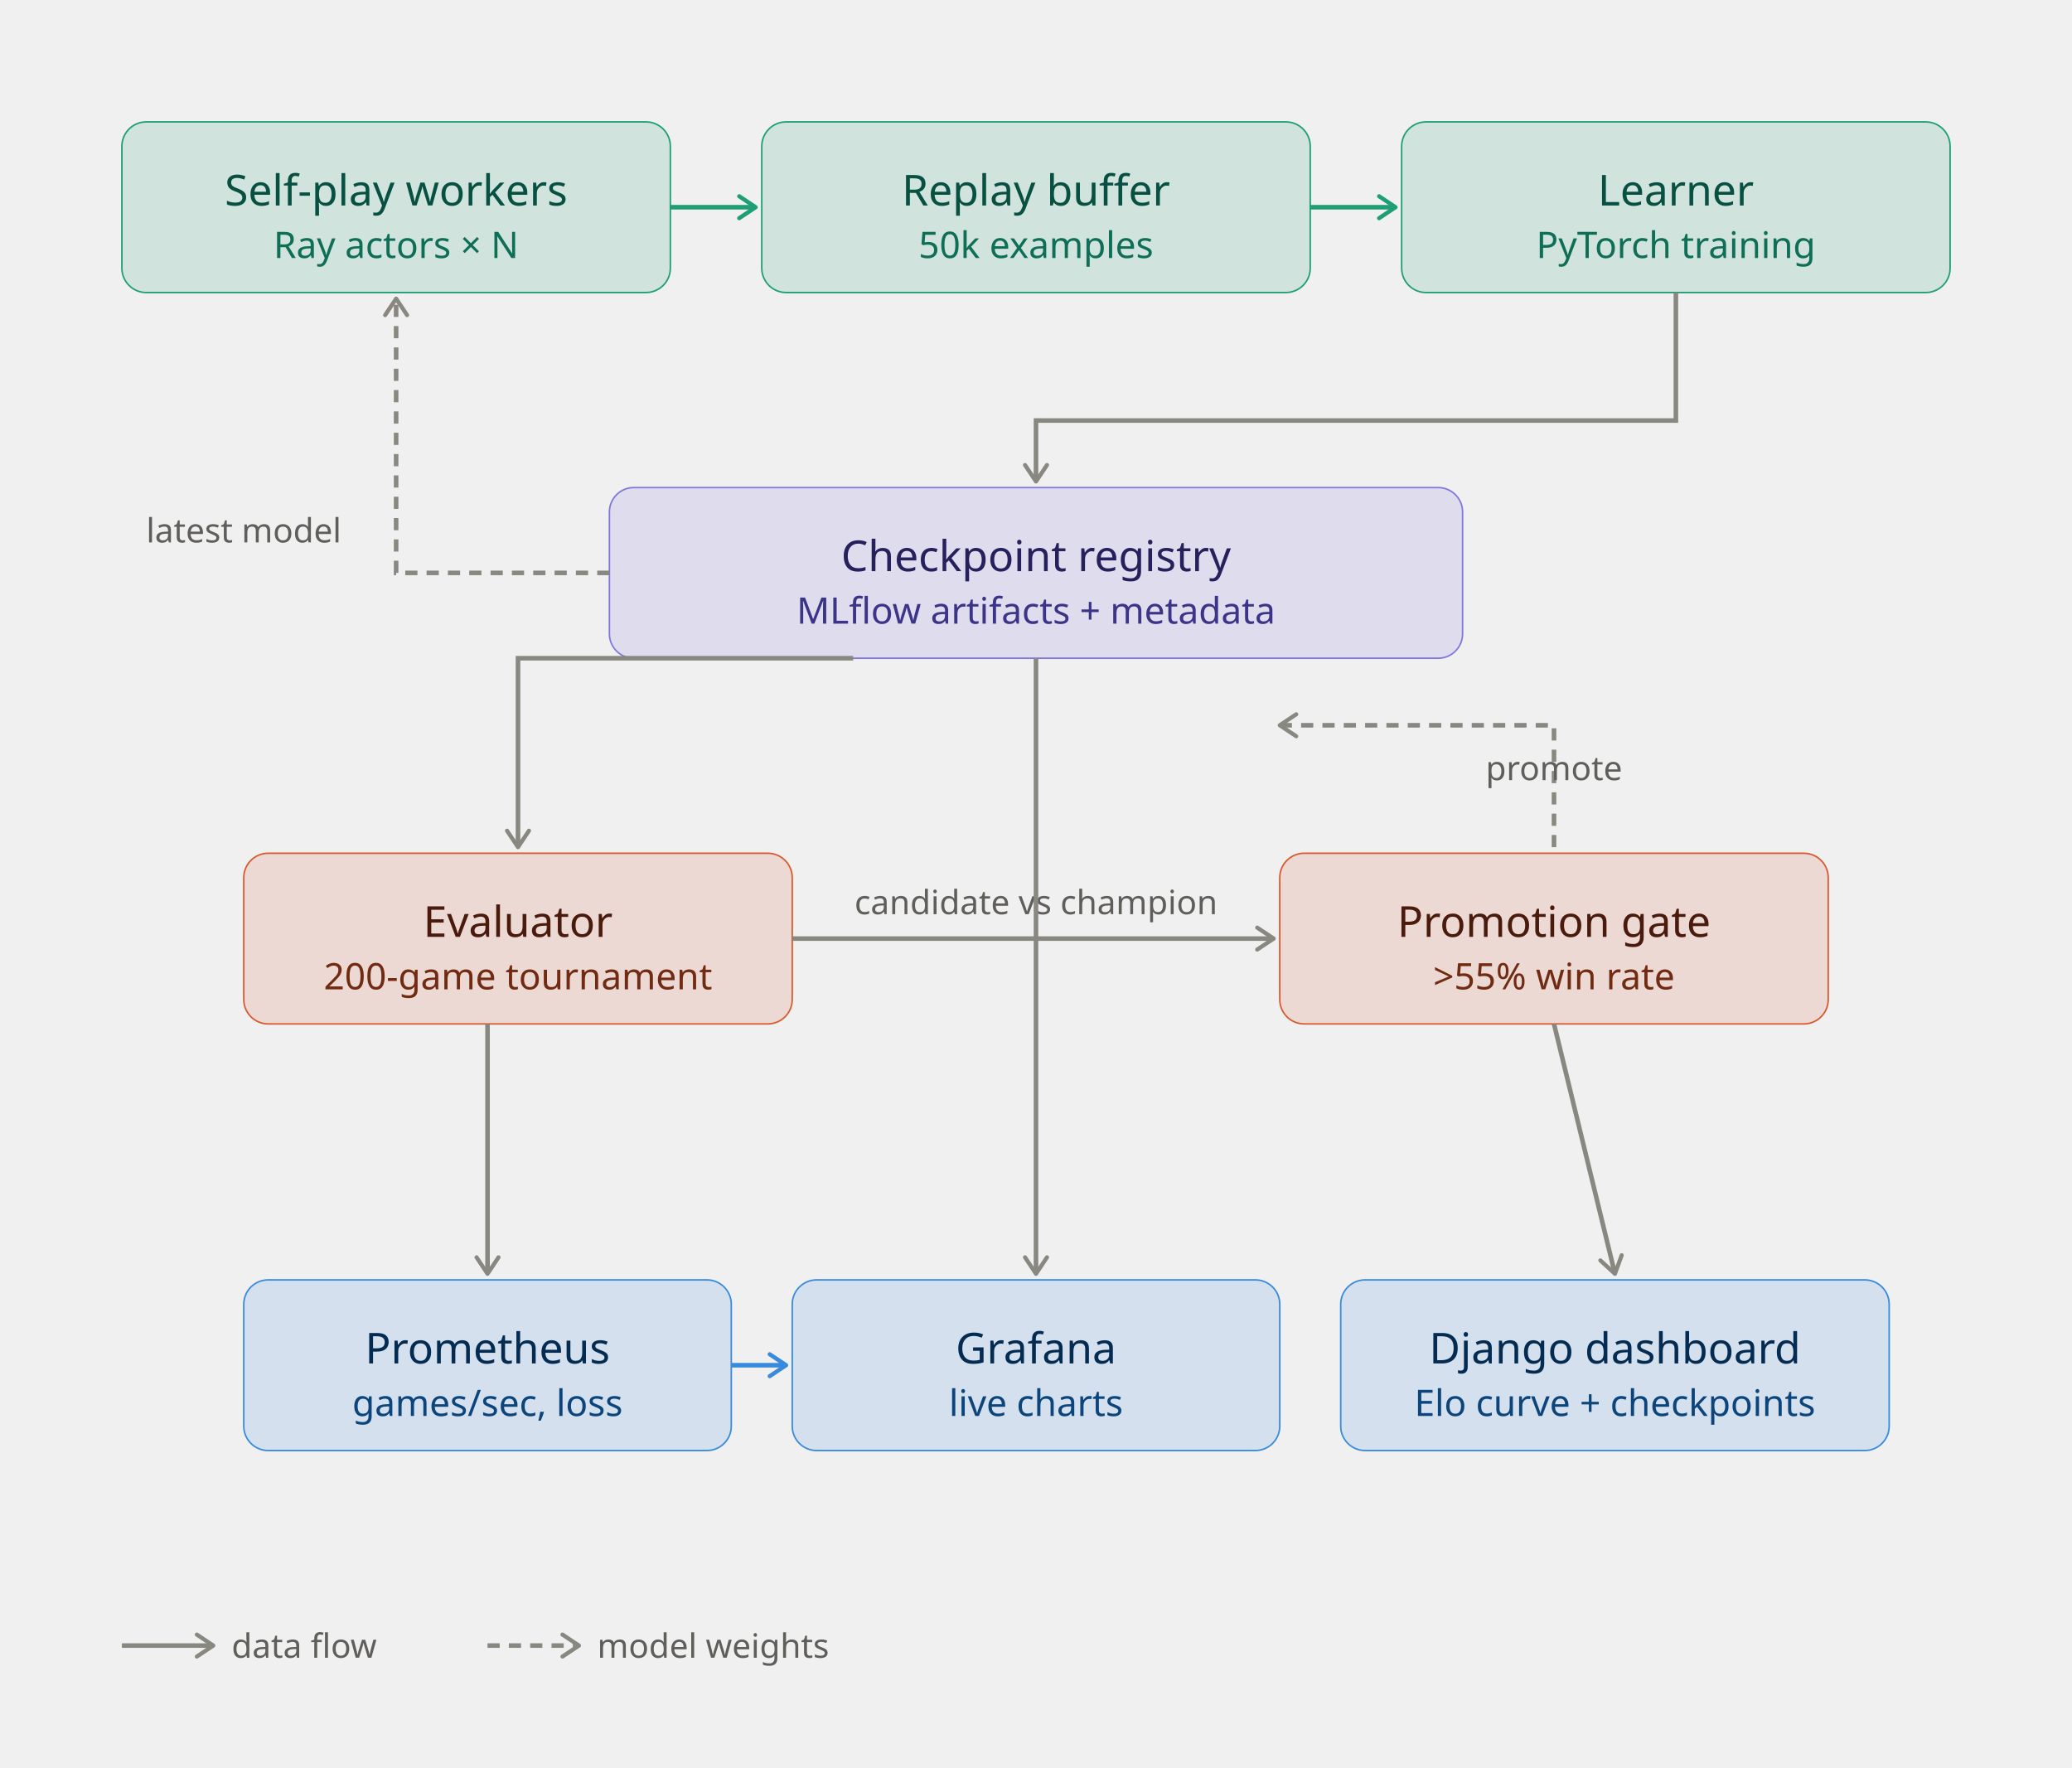
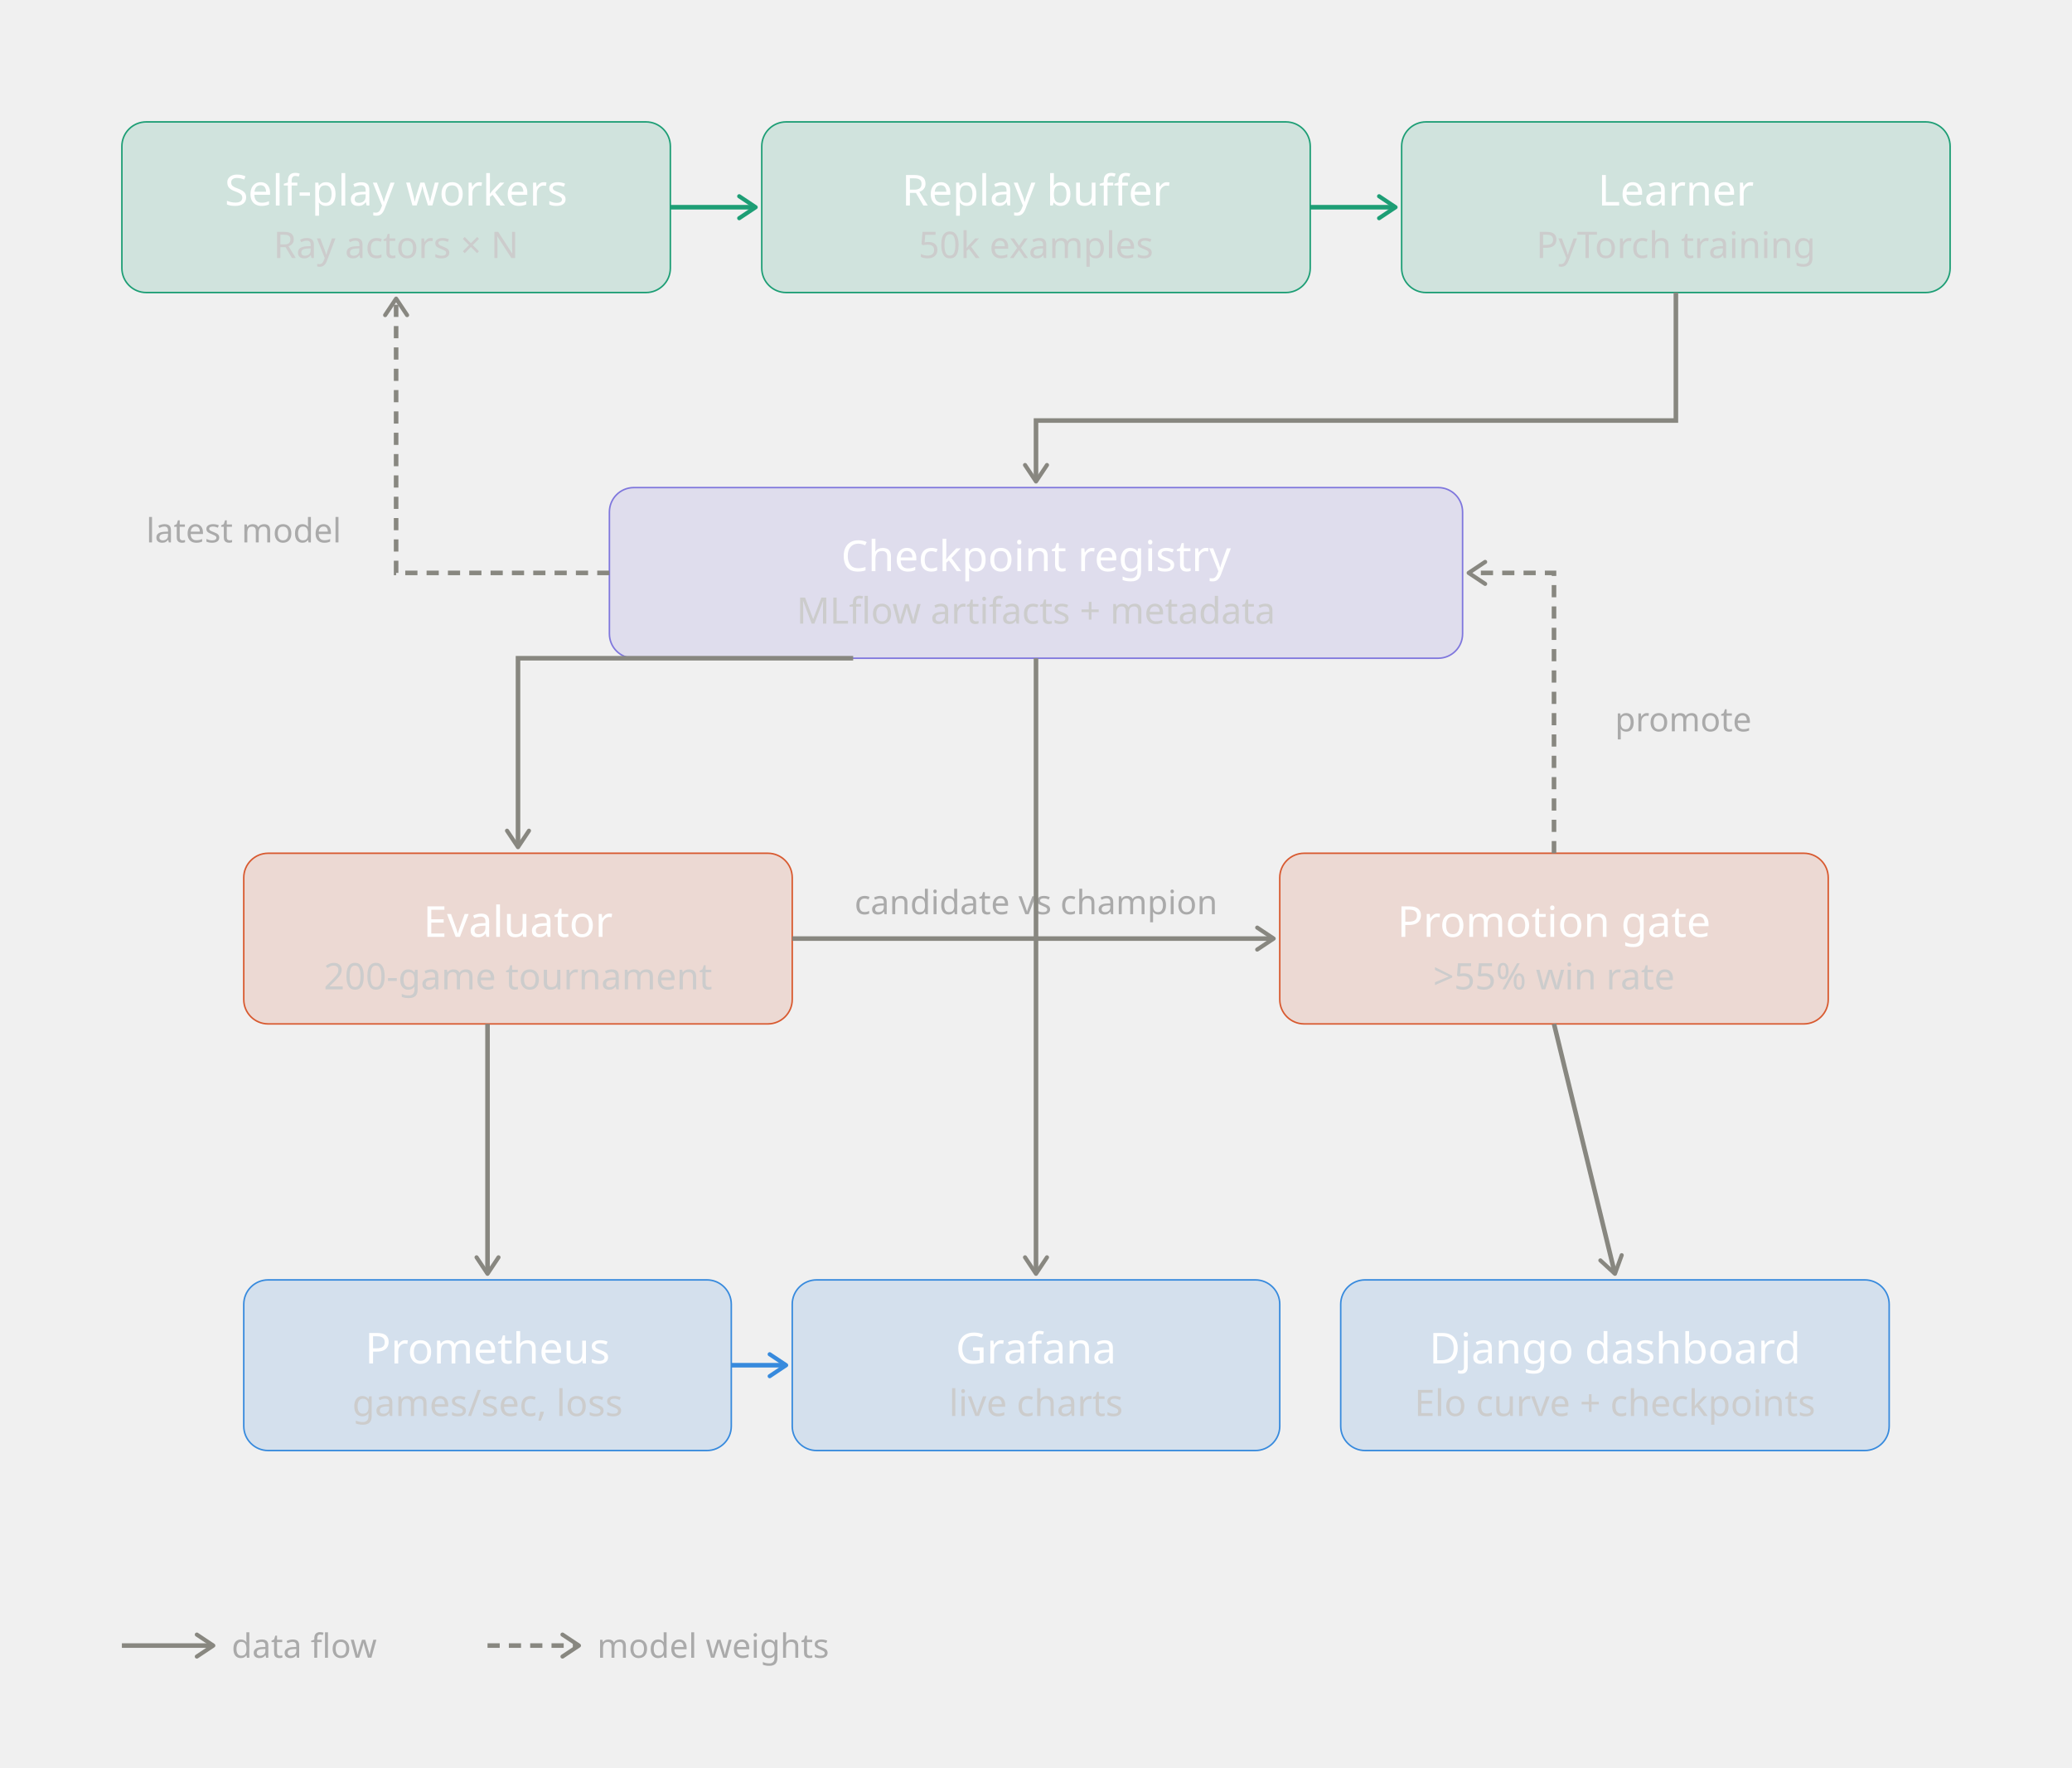
<svg xmlns="http://www.w3.org/2000/svg" width="100%" viewBox="0 0 680 580" role="img">
  <defs>
    <marker id="arrow" viewBox="0 0 10 10" refX="8" refY="5" markerWidth="6" markerHeight="6" orient="auto-start-reverse">
      <path d="M2 1L8 5L2 9" fill="none" stroke="context-stroke" stroke-width="1.5" stroke-linecap="round" stroke-linejoin="round" />
    </marker>
  </defs>
  <rect x="40" y="40" width="180" height="56" rx="8" fill="#1D9E75" fill-opacity="0.15" stroke="#1D9E75" stroke-width="0.5" />
-   <text x="130" y="62" text-anchor="middle" dominant-baseline="central" font-family="sans-serif" font-size="14" font-weight="500" fill="#085041">Self-play workers</text>
-   <text x="130" y="80" text-anchor="middle" dominant-baseline="central" font-family="sans-serif" font-size="12" fill="#0F6E56">Ray actors × N</text>
+   <text x="130" y="62" text-anchor="middle" dominant-baseline="central" font-family="sans-serif" font-size="14" font-weight="500" fill="#ffffff">Self-play workers</text>
+   <text x="130" y="80" text-anchor="middle" dominant-baseline="central" font-family="sans-serif" font-size="12" fill="#cccccc">Ray actors × N</text>
  <rect x="250" y="40" width="180" height="56" rx="8" fill="#1D9E75" fill-opacity="0.15" stroke="#1D9E75" stroke-width="0.5" />
-   <text x="340" y="62" text-anchor="middle" dominant-baseline="central" font-family="sans-serif" font-size="14" font-weight="500" fill="#085041">Replay buffer</text>
-   <text x="340" y="80" text-anchor="middle" dominant-baseline="central" font-family="sans-serif" font-size="12" fill="#0F6E56">50k examples</text>
+   <text x="340" y="62" text-anchor="middle" dominant-baseline="central" font-family="sans-serif" font-size="14" font-weight="500" fill="#ffffff">Replay buffer</text>
+   <text x="340" y="80" text-anchor="middle" dominant-baseline="central" font-family="sans-serif" font-size="12" fill="#cccccc">50k examples</text>
  <rect x="460" y="40" width="180" height="56" rx="8" fill="#1D9E75" fill-opacity="0.15" stroke="#1D9E75" stroke-width="0.5" />
-   <text x="550" y="62" text-anchor="middle" dominant-baseline="central" font-family="sans-serif" font-size="14" font-weight="500" fill="#085041">Learner</text>
-   <text x="550" y="80" text-anchor="middle" dominant-baseline="central" font-family="sans-serif" font-size="12" fill="#0F6E56">PyTorch training</text>
+   <text x="550" y="62" text-anchor="middle" dominant-baseline="central" font-family="sans-serif" font-size="14" font-weight="500" fill="#ffffff">Learner</text>
+   <text x="550" y="80" text-anchor="middle" dominant-baseline="central" font-family="sans-serif" font-size="12" fill="#cccccc">PyTorch training</text>
  <line x1="220" y1="68" x2="248" y2="68" stroke="#1D9E75" stroke-width="1.5" marker-end="url(#arrow)" />
  <line x1="430" y1="68" x2="458" y2="68" stroke="#1D9E75" stroke-width="1.5" marker-end="url(#arrow)" />
  <rect x="200" y="160" width="280" height="56" rx="8" fill="#7F77DD" fill-opacity="0.15" stroke="#7F77DD" stroke-width="0.5" />
-   <text x="340" y="182" text-anchor="middle" dominant-baseline="central" font-family="sans-serif" font-size="14" font-weight="500" fill="#26215C">Checkpoint registry</text>
-   <text x="340" y="200" text-anchor="middle" dominant-baseline="central" font-family="sans-serif" font-size="12" fill="#3C3489">MLflow artifacts + metadata</text>
+   <text x="340" y="182" text-anchor="middle" dominant-baseline="central" font-family="sans-serif" font-size="14" font-weight="500" fill="#ffffff">Checkpoint registry</text>
+   <text x="340" y="200" text-anchor="middle" dominant-baseline="central" font-family="sans-serif" font-size="12" fill="#cccccc">MLflow artifacts + metadata</text>
  <path d="M550 96 L550 138 L340 138 L340 158" fill="none" stroke="#888780" stroke-width="1.5" marker-end="url(#arrow)" />
  <path d="M200 188 L130 188 L130 98" fill="none" stroke="#888780" stroke-width="1.5" stroke-dasharray="4 3" marker-end="url(#arrow)" />
-   <text x="80" y="178" text-anchor="middle" font-family="sans-serif" font-size="11" fill="#5F5E5A">latest model</text>
+   <text x="80" y="178" text-anchor="middle" font-family="sans-serif" font-size="11" fill="#aaaaaa">latest model</text>
  <rect x="80" y="280" width="180" height="56" rx="8" fill="#D85A30" fill-opacity="0.15" stroke="#D85A30" stroke-width="0.5" />
-   <text x="170" y="302" text-anchor="middle" dominant-baseline="central" font-family="sans-serif" font-size="14" font-weight="500" fill="#4A1B0C">Evaluator</text>
-   <text x="170" y="320" text-anchor="middle" dominant-baseline="central" font-family="sans-serif" font-size="12" fill="#712B13">200-game tournament</text>
+   <text x="170" y="302" text-anchor="middle" dominant-baseline="central" font-family="sans-serif" font-size="14" font-weight="500" fill="#ffffff">Evaluator</text>
+   <text x="170" y="320" text-anchor="middle" dominant-baseline="central" font-family="sans-serif" font-size="12" fill="#cccccc">200-game tournament</text>
  <rect x="420" y="280" width="180" height="56" rx="8" fill="#D85A30" fill-opacity="0.15" stroke="#D85A30" stroke-width="0.5" />
-   <text x="510" y="302" text-anchor="middle" dominant-baseline="central" font-family="sans-serif" font-size="14" font-weight="500" fill="#4A1B0C">Promotion gate</text>
-   <text x="510" y="320" text-anchor="middle" dominant-baseline="central" font-family="sans-serif" font-size="12" fill="#712B13">&gt;55% win rate</text>
+   <text x="510" y="302" text-anchor="middle" dominant-baseline="central" font-family="sans-serif" font-size="14" font-weight="500" fill="#ffffff">Promotion gate</text>
+   <text x="510" y="320" text-anchor="middle" dominant-baseline="central" font-family="sans-serif" font-size="12" fill="#cccccc">&gt;55% win rate</text>
  <line x1="260" y1="308" x2="418" y2="308" stroke="#888780" stroke-width="1.5" marker-end="url(#arrow)" />
-   <text x="340" y="300" text-anchor="middle" font-family="sans-serif" font-size="11" fill="#5F5E5A">candidate vs champion</text>
+   <text x="340" y="300" text-anchor="middle" font-family="sans-serif" font-size="11" fill="#aaaaaa">candidate vs champion</text>
  <path d="M280 216 L170 216 L170 278" fill="none" stroke="#888780" stroke-width="1.5" marker-end="url(#arrow)" />
-   <path d="M510 278 L510 238 L420 238" fill="none" stroke="#888780" stroke-width="1.5" stroke-dasharray="4 3" marker-end="url(#arrow)" />
-   <text x="510" y="256" text-anchor="middle" font-family="sans-serif" font-size="11" fill="#5F5E5A">promote</text>
+   <path d="M510 280 L510 188 L482 188" fill="none" stroke="#888780" stroke-width="1.5" stroke-dasharray="4 3" marker-end="url(#arrow)" />
+   <text x="530" y="240" text-anchor="start" font-family="sans-serif" font-size="11" fill="#aaaaaa">promote</text>
  <rect x="80" y="420" width="160" height="56" rx="8" fill="#378ADD" fill-opacity="0.15" stroke="#378ADD" stroke-width="0.5" />
-   <text x="160" y="442" text-anchor="middle" dominant-baseline="central" font-family="sans-serif" font-size="14" font-weight="500" fill="#042C53">Prometheus</text>
-   <text x="160" y="460" text-anchor="middle" dominant-baseline="central" font-family="sans-serif" font-size="12" fill="#0C447C">games/sec, loss</text>
+   <text x="160" y="442" text-anchor="middle" dominant-baseline="central" font-family="sans-serif" font-size="14" font-weight="500" fill="#ffffff">Prometheus</text>
+   <text x="160" y="460" text-anchor="middle" dominant-baseline="central" font-family="sans-serif" font-size="12" fill="#cccccc">games/sec, loss</text>
  <rect x="260" y="420" width="160" height="56" rx="8" fill="#378ADD" fill-opacity="0.15" stroke="#378ADD" stroke-width="0.5" />
-   <text x="340" y="442" text-anchor="middle" dominant-baseline="central" font-family="sans-serif" font-size="14" font-weight="500" fill="#042C53">Grafana</text>
-   <text x="340" y="460" text-anchor="middle" dominant-baseline="central" font-family="sans-serif" font-size="12" fill="#0C447C">live charts</text>
+   <text x="340" y="442" text-anchor="middle" dominant-baseline="central" font-family="sans-serif" font-size="14" font-weight="500" fill="#ffffff">Grafana</text>
+   <text x="340" y="460" text-anchor="middle" dominant-baseline="central" font-family="sans-serif" font-size="12" fill="#cccccc">live charts</text>
  <rect x="440" y="420" width="180" height="56" rx="8" fill="#378ADD" fill-opacity="0.15" stroke="#378ADD" stroke-width="0.5" />
-   <text x="530" y="442" text-anchor="middle" dominant-baseline="central" font-family="sans-serif" font-size="14" font-weight="500" fill="#042C53">Django dashboard</text>
-   <text x="530" y="460" text-anchor="middle" dominant-baseline="central" font-family="sans-serif" font-size="12" fill="#0C447C">Elo curve + checkpoints</text>
+   <text x="530" y="442" text-anchor="middle" dominant-baseline="central" font-family="sans-serif" font-size="14" font-weight="500" fill="#ffffff">Django dashboard</text>
+   <text x="530" y="460" text-anchor="middle" dominant-baseline="central" font-family="sans-serif" font-size="12" fill="#cccccc">Elo curve + checkpoints</text>
  <line x1="160" y1="336" x2="160" y2="418" stroke="#888780" stroke-width="1.5" marker-end="url(#arrow)" />
  <line x1="340" y1="216" x2="340" y2="418" stroke="#888780" stroke-width="1.5" marker-end="url(#arrow)" />
  <line x1="510" y1="336" x2="530" y2="418" stroke="#888780" stroke-width="1.5" marker-end="url(#arrow)" />
  <line x1="240" y1="448" x2="258" y2="448" stroke="#378ADD" stroke-width="1.5" marker-end="url(#arrow)" />
  <line x1="40" y1="540" x2="70" y2="540" stroke="#888780" stroke-width="1.5" marker-end="url(#arrow)" />
-   <text x="76" y="544" font-family="sans-serif" font-size="11" fill="#5F5E5A">data flow</text>
+   <text x="76" y="544" font-family="sans-serif" font-size="11" fill="#aaaaaa">data flow</text>
  <line x1="160" y1="540" x2="190" y2="540" stroke="#888780" stroke-width="1.5" stroke-dasharray="4 3" marker-end="url(#arrow)" />
-   <text x="196" y="544" font-family="sans-serif" font-size="11" fill="#5F5E5A">model weights</text>
+   <text x="196" y="544" font-family="sans-serif" font-size="11" fill="#aaaaaa">model weights</text>
</svg>
